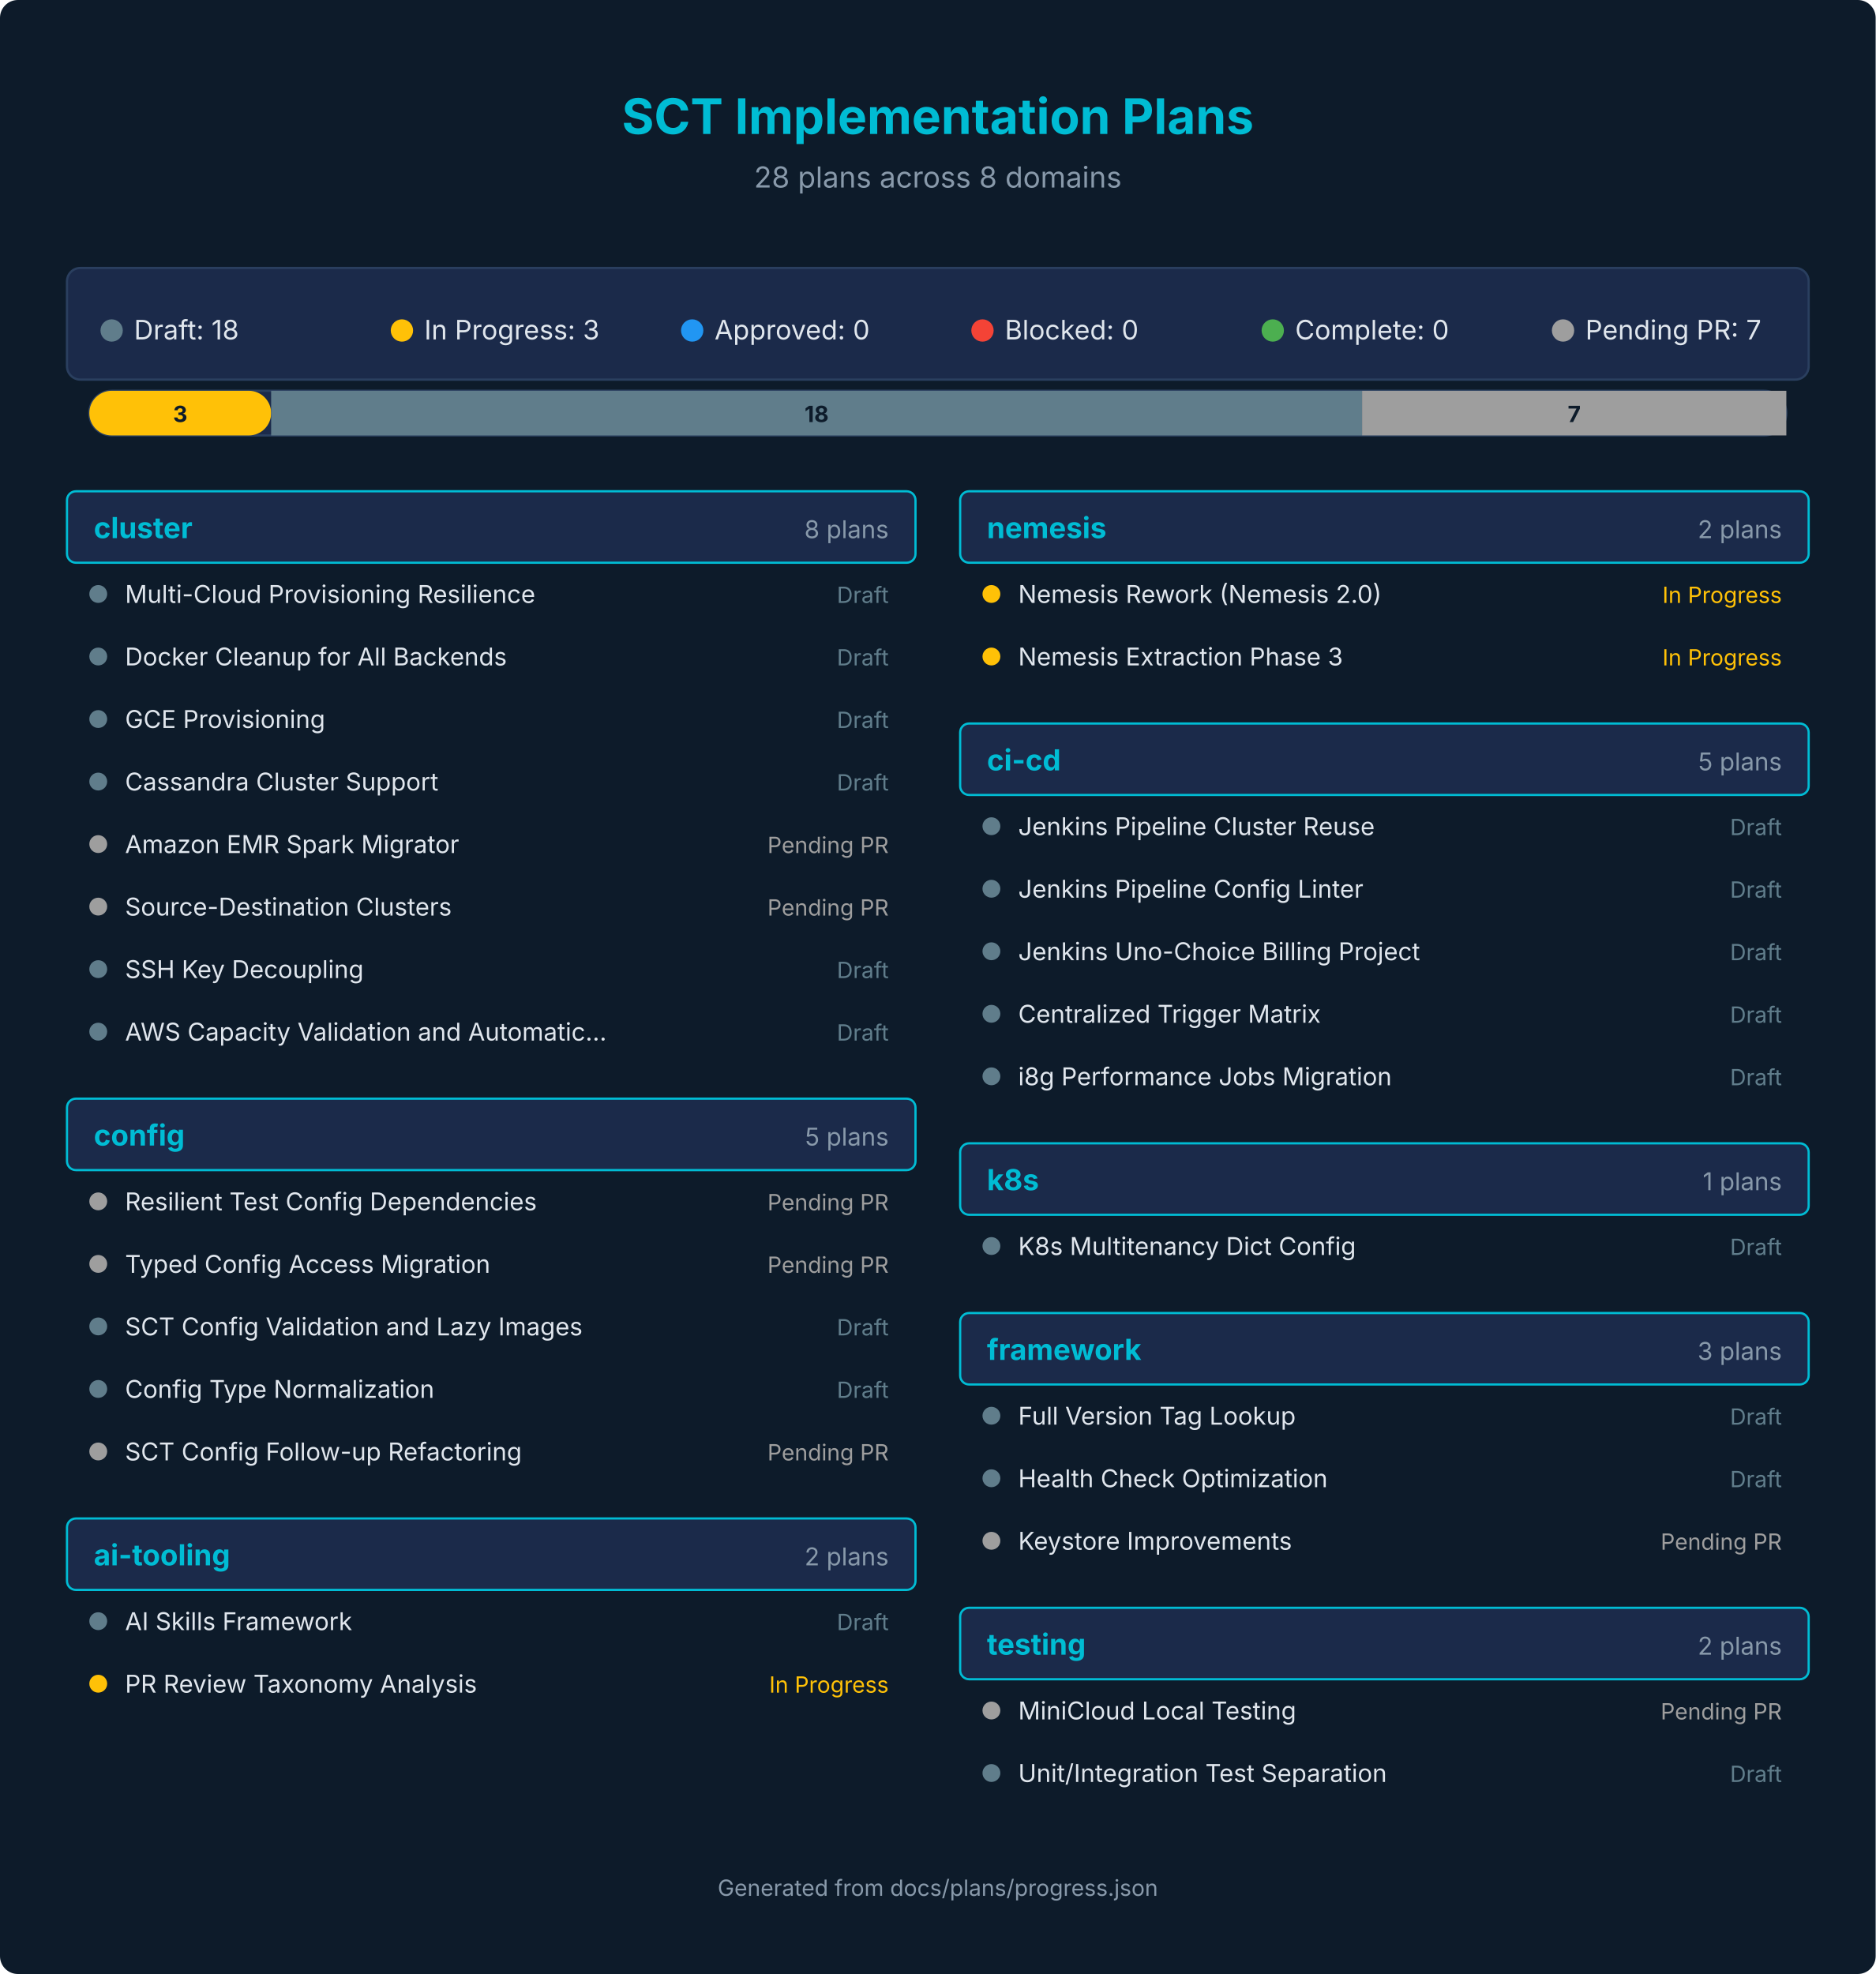
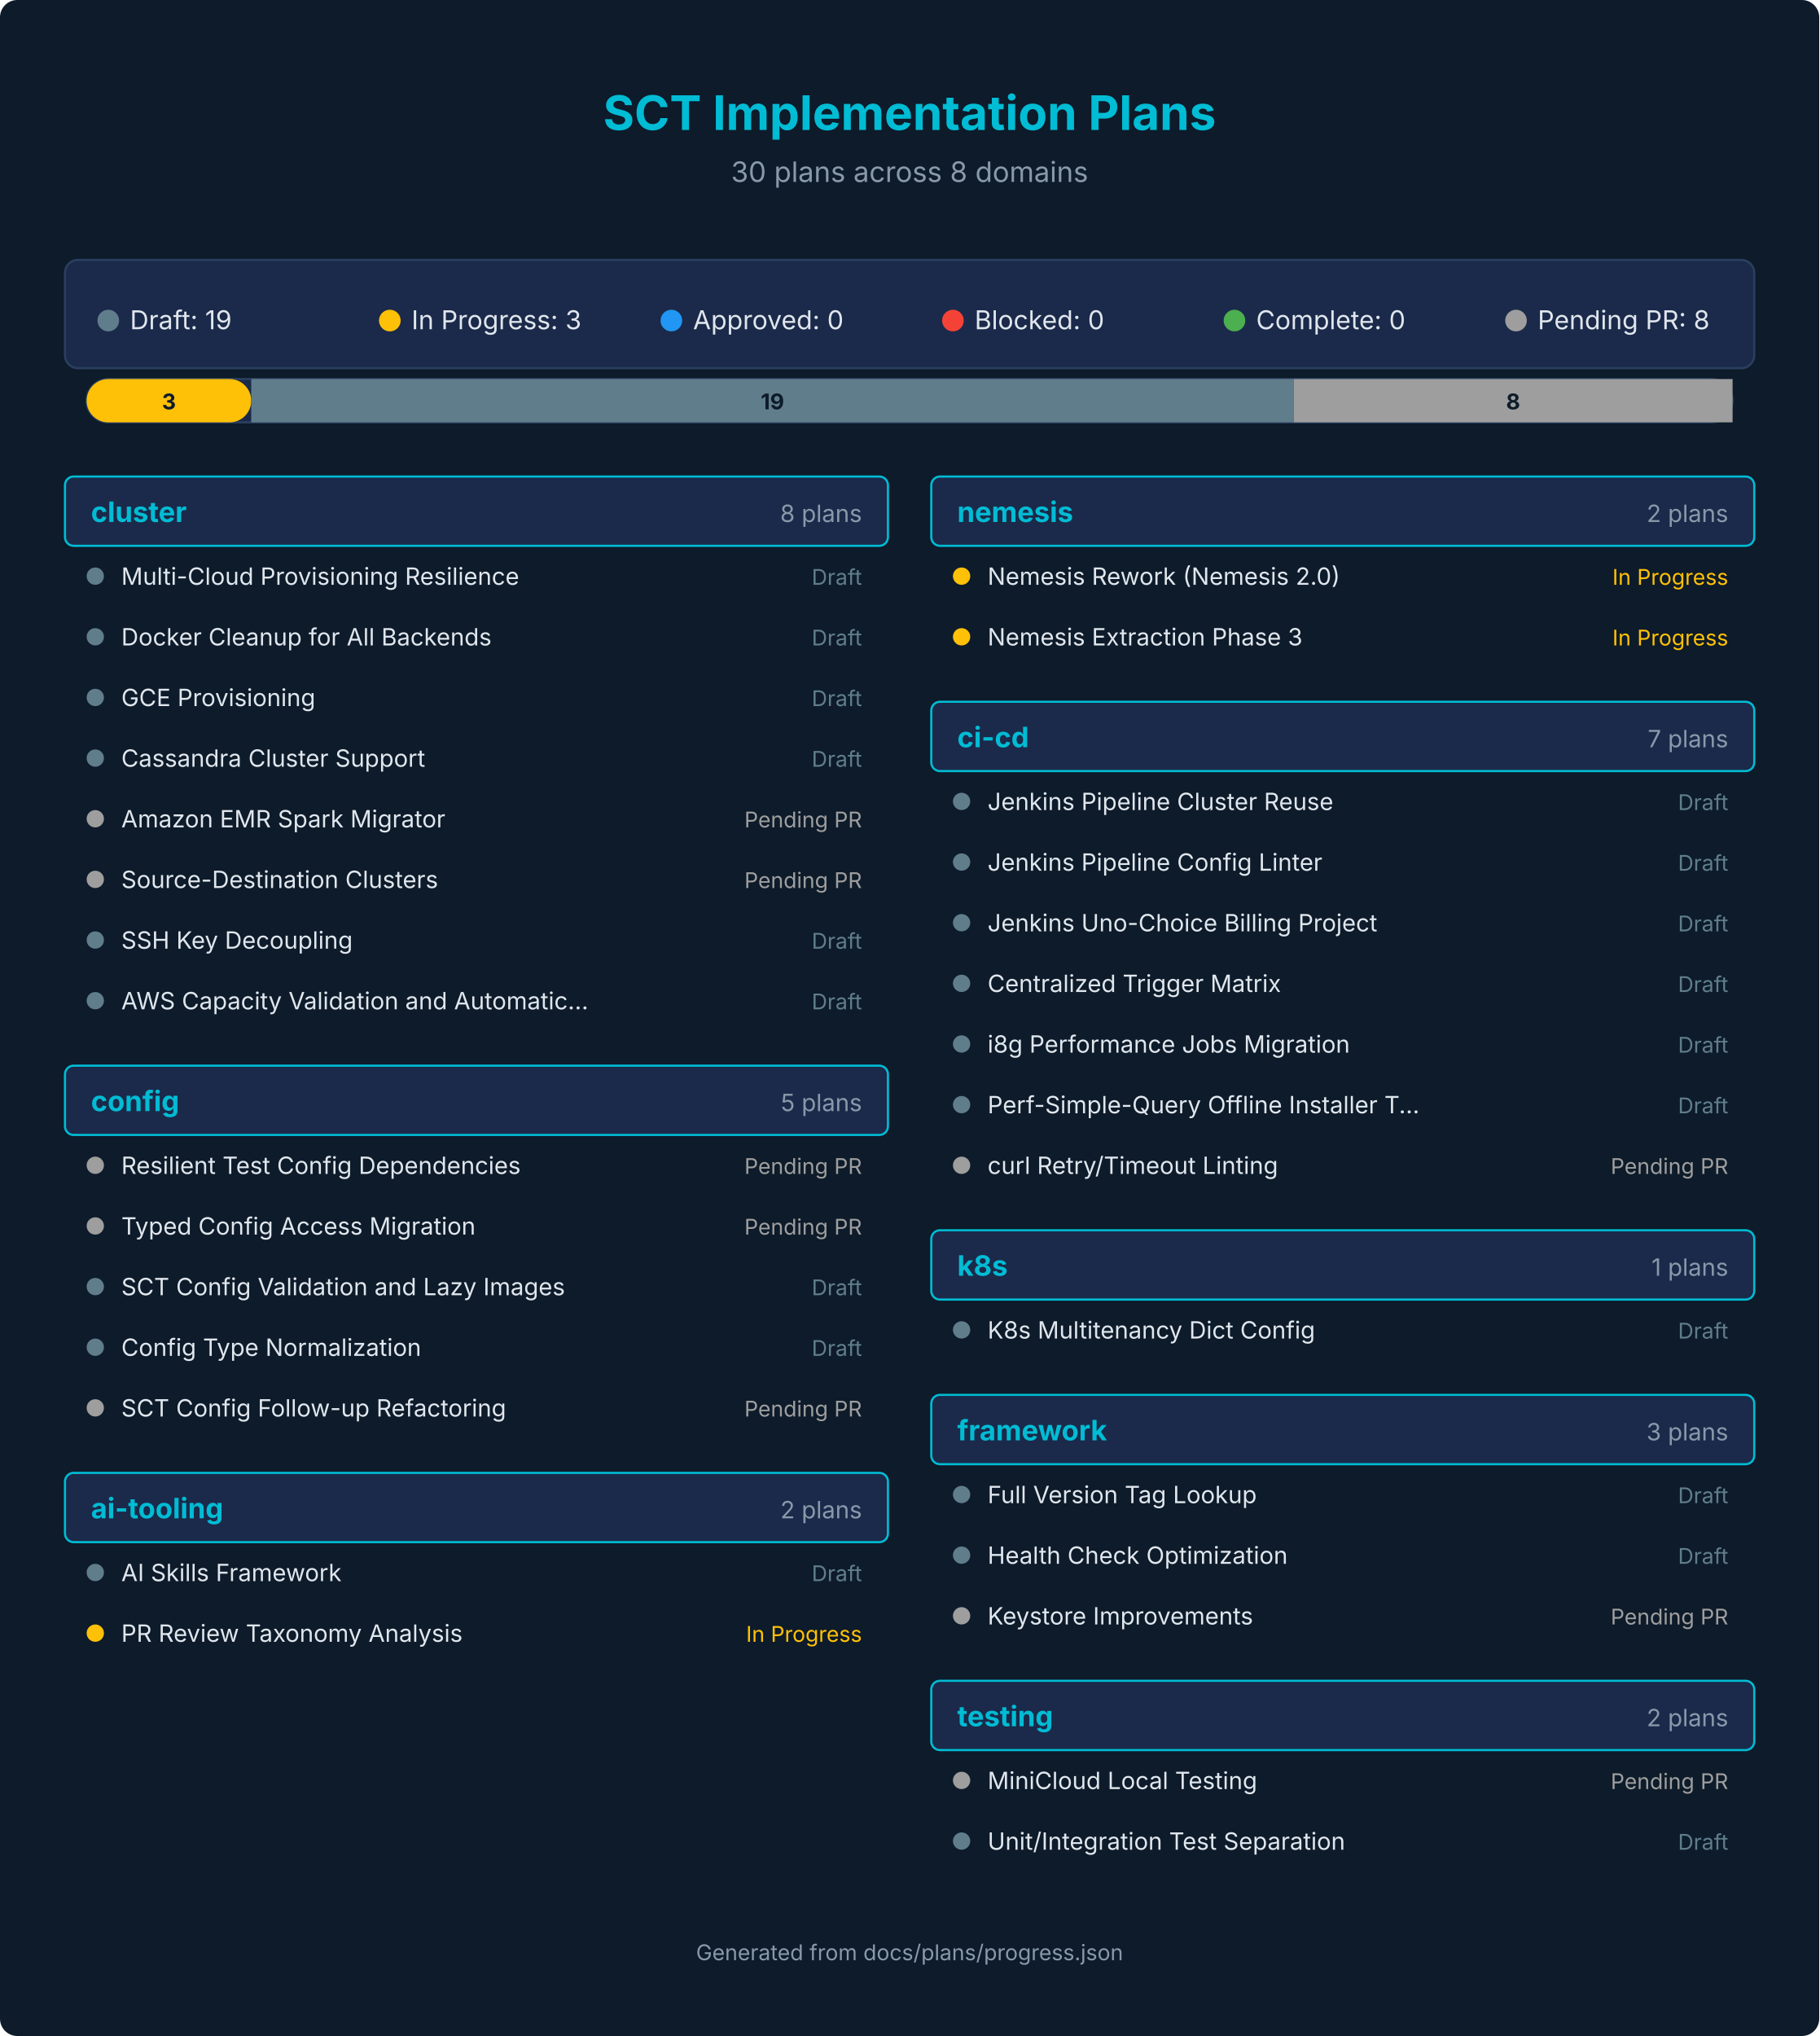
- <svg xmlns="http://www.w3.org/2000/svg" width="840" height="884" viewBox="0 0 840 884">
-   <rect width="840" height="884" fill="#0D1B2A" rx="8" />
+ <svg xmlns="http://www.w3.org/2000/svg" width="840" height="940" viewBox="0 0 840 940">
+   <rect width="840" height="940" fill="#0D1B2A" rx="8" />
  <text x="420" y="60" text-anchor="middle" font-family="system-ui, -apple-system, sans-serif" font-size="22" font-weight="bold" fill="#00BCD4">SCT Implementation Plans</text>
-   <text x="420" y="84" text-anchor="middle" font-family="system-ui, -apple-system, sans-serif" font-size="13" fill="#8899AA">28 plans across 8 domains</text>
+   <text x="420" y="84" text-anchor="middle" font-family="system-ui, -apple-system, sans-serif" font-size="13" fill="#8899AA">30 plans across 8 domains</text>
  <rect x="30" y="120" width="780" height="50" rx="6" fill="#1B2A4A" stroke="#2A3F5F" stroke-width="1" />
  <circle cx="50" cy="148" r="5" fill="#607D8B" />
-   <text x="60" y="152" font-family="system-ui, -apple-system, sans-serif" font-size="12" fill="#E0E6ED">Draft: 18</text>
+   <text x="60" y="152" font-family="system-ui, -apple-system, sans-serif" font-size="12" fill="#E0E6ED">Draft: 19</text>
  <circle cx="180" cy="148" r="5" fill="#FFC107" />
  <text x="190" y="152" font-family="system-ui, -apple-system, sans-serif" font-size="12" fill="#E0E6ED">In Progress: 3</text>
  <circle cx="310" cy="148" r="5" fill="#2196F3" />
  <text x="320" y="152" font-family="system-ui, -apple-system, sans-serif" font-size="12" fill="#E0E6ED">Approved: 0</text>
  <circle cx="440" cy="148" r="5" fill="#F44336" />
  <text x="450" y="152" font-family="system-ui, -apple-system, sans-serif" font-size="12" fill="#E0E6ED">Blocked: 0</text>
  <circle cx="570" cy="148" r="5" fill="#4CAF50" />
  <text x="580" y="152" font-family="system-ui, -apple-system, sans-serif" font-size="12" fill="#E0E6ED">Complete: 0</text>
  <circle cx="700" cy="148" r="5" fill="#9E9E9E" />
-   <text x="710" y="152" font-family="system-ui, -apple-system, sans-serif" font-size="12" fill="#E0E6ED">Pending PR: 7</text>
+   <text x="710" y="152" font-family="system-ui, -apple-system, sans-serif" font-size="12" fill="#E0E6ED">Pending PR: 8</text>
  <rect x="40" y="175" width="760" height="20" rx="10" fill="#1B2A4A" stroke="#2A3F5F" stroke-width="1" />
-   <rect x="40" y="175" width="81.429" height="20" rx="10" fill="#FFC107" />
-   <text x="80.714" y="189" text-anchor="middle" font-family="system-ui, -apple-system, sans-serif" font-size="10" font-weight="bold" fill="#0D1B2A">3</text>
-   <rect x="121.429" y="175" width="488.571" height="20" rx="0" fill="#607D8B" />
-   <text x="365.714" y="189" text-anchor="middle" font-family="system-ui, -apple-system, sans-serif" font-size="10" font-weight="bold" fill="#0D1B2A">18</text>
-   <rect x="610.0" y="175" width="190.0" height="20" rx="0" fill="#9E9E9E" />
-   <text x="705.0" y="189" text-anchor="middle" font-family="system-ui, -apple-system, sans-serif" font-size="10" font-weight="bold" fill="#0D1B2A">7</text>
+   <rect x="40" y="175" width="76.0" height="20" rx="10" fill="#FFC107" />
+   <text x="78.0" y="189" text-anchor="middle" font-family="system-ui, -apple-system, sans-serif" font-size="10" font-weight="bold" fill="#0D1B2A">3</text>
+   <rect x="116.0" y="175" width="481.333" height="20" rx="0" fill="#607D8B" />
+   <text x="356.667" y="189" text-anchor="middle" font-family="system-ui, -apple-system, sans-serif" font-size="10" font-weight="bold" fill="#0D1B2A">19</text>
+   <rect x="597.333" y="175" width="202.667" height="20" rx="0" fill="#9E9E9E" />
+   <text x="698.667" y="189" text-anchor="middle" font-family="system-ui, -apple-system, sans-serif" font-size="10" font-weight="bold" fill="#0D1B2A">8</text>
  <rect x="30" y="220" width="380" height="32" rx="4" fill="#1B2A4A" stroke="#00BCD4" stroke-width="1" />
  <text x="42" y="241" font-family="system-ui, -apple-system, sans-serif" font-size="13" font-weight="bold" fill="#00BCD4">cluster</text>
  <text x="398" y="241" text-anchor="end" font-family="system-ui, -apple-system, sans-serif" font-size="11" fill="#8899AA">8 plans</text>
  <circle cx="44" cy="266" r="4" fill="#607D8B" />
  <text x="56" y="270" font-family="system-ui, -apple-system, sans-serif" font-size="11" fill="#E0E6ED">Multi-Cloud Provisioning Resilience</text>
  <text x="398" y="270" text-anchor="end" font-family="system-ui, -apple-system, sans-serif" font-size="10" fill="#607D8B">Draft</text>
  <circle cx="44" cy="294" r="4" fill="#607D8B" />
  <text x="56" y="298" font-family="system-ui, -apple-system, sans-serif" font-size="11" fill="#E0E6ED">Docker Cleanup for All Backends</text>
  <text x="398" y="298" text-anchor="end" font-family="system-ui, -apple-system, sans-serif" font-size="10" fill="#607D8B">Draft</text>
  <circle cx="44" cy="322" r="4" fill="#607D8B" />
  <text x="56" y="326" font-family="system-ui, -apple-system, sans-serif" font-size="11" fill="#E0E6ED">GCE Provisioning</text>
  <text x="398" y="326" text-anchor="end" font-family="system-ui, -apple-system, sans-serif" font-size="10" fill="#607D8B">Draft</text>
  <circle cx="44" cy="350" r="4" fill="#607D8B" />
  <text x="56" y="354" font-family="system-ui, -apple-system, sans-serif" font-size="11" fill="#E0E6ED">Cassandra Cluster Support</text>
  <text x="398" y="354" text-anchor="end" font-family="system-ui, -apple-system, sans-serif" font-size="10" fill="#607D8B">Draft</text>
  <circle cx="44" cy="378" r="4" fill="#9E9E9E" />
  <text x="56" y="382" font-family="system-ui, -apple-system, sans-serif" font-size="11" fill="#E0E6ED">Amazon EMR Spark Migrator</text>
  <text x="398" y="382" text-anchor="end" font-family="system-ui, -apple-system, sans-serif" font-size="10" fill="#9E9E9E">Pending PR</text>
  <circle cx="44" cy="406" r="4" fill="#9E9E9E" />
  <text x="56" y="410" font-family="system-ui, -apple-system, sans-serif" font-size="11" fill="#E0E6ED">Source-Destination Clusters</text>
  <text x="398" y="410" text-anchor="end" font-family="system-ui, -apple-system, sans-serif" font-size="10" fill="#9E9E9E">Pending PR</text>
  <circle cx="44" cy="434" r="4" fill="#607D8B" />
  <text x="56" y="438" font-family="system-ui, -apple-system, sans-serif" font-size="11" fill="#E0E6ED">SSH Key Decoupling</text>
  <text x="398" y="438" text-anchor="end" font-family="system-ui, -apple-system, sans-serif" font-size="10" fill="#607D8B">Draft</text>
  <circle cx="44" cy="462" r="4" fill="#607D8B" />
  <text x="56" y="466" font-family="system-ui, -apple-system, sans-serif" font-size="11" fill="#E0E6ED">AWS Capacity Validation and Automatic...</text>
  <text x="398" y="466" text-anchor="end" font-family="system-ui, -apple-system, sans-serif" font-size="10" fill="#607D8B">Draft</text>
  <rect x="30" y="492" width="380" height="32" rx="4" fill="#1B2A4A" stroke="#00BCD4" stroke-width="1" />
  <text x="42" y="513" font-family="system-ui, -apple-system, sans-serif" font-size="13" font-weight="bold" fill="#00BCD4">config</text>
  <text x="398" y="513" text-anchor="end" font-family="system-ui, -apple-system, sans-serif" font-size="11" fill="#8899AA">5 plans</text>
  <circle cx="44" cy="538" r="4" fill="#9E9E9E" />
  <text x="56" y="542" font-family="system-ui, -apple-system, sans-serif" font-size="11" fill="#E0E6ED">Resilient Test Config Dependencies</text>
  <text x="398" y="542" text-anchor="end" font-family="system-ui, -apple-system, sans-serif" font-size="10" fill="#9E9E9E">Pending PR</text>
  <circle cx="44" cy="566" r="4" fill="#9E9E9E" />
  <text x="56" y="570" font-family="system-ui, -apple-system, sans-serif" font-size="11" fill="#E0E6ED">Typed Config Access Migration</text>
  <text x="398" y="570" text-anchor="end" font-family="system-ui, -apple-system, sans-serif" font-size="10" fill="#9E9E9E">Pending PR</text>
  <circle cx="44" cy="594" r="4" fill="#607D8B" />
  <text x="56" y="598" font-family="system-ui, -apple-system, sans-serif" font-size="11" fill="#E0E6ED">SCT Config Validation and Lazy Images</text>
  <text x="398" y="598" text-anchor="end" font-family="system-ui, -apple-system, sans-serif" font-size="10" fill="#607D8B">Draft</text>
  <circle cx="44" cy="622" r="4" fill="#607D8B" />
  <text x="56" y="626" font-family="system-ui, -apple-system, sans-serif" font-size="11" fill="#E0E6ED">Config Type Normalization</text>
  <text x="398" y="626" text-anchor="end" font-family="system-ui, -apple-system, sans-serif" font-size="10" fill="#607D8B">Draft</text>
  <circle cx="44" cy="650" r="4" fill="#9E9E9E" />
  <text x="56" y="654" font-family="system-ui, -apple-system, sans-serif" font-size="11" fill="#E0E6ED">SCT Config Follow-up Refactoring</text>
  <text x="398" y="654" text-anchor="end" font-family="system-ui, -apple-system, sans-serif" font-size="10" fill="#9E9E9E">Pending PR</text>
  <rect x="30" y="680" width="380" height="32" rx="4" fill="#1B2A4A" stroke="#00BCD4" stroke-width="1" />
  <text x="42" y="701" font-family="system-ui, -apple-system, sans-serif" font-size="13" font-weight="bold" fill="#00BCD4">ai-tooling</text>
  <text x="398" y="701" text-anchor="end" font-family="system-ui, -apple-system, sans-serif" font-size="11" fill="#8899AA">2 plans</text>
  <circle cx="44" cy="726" r="4" fill="#607D8B" />
  <text x="56" y="730" font-family="system-ui, -apple-system, sans-serif" font-size="11" fill="#E0E6ED">AI Skills Framework</text>
  <text x="398" y="730" text-anchor="end" font-family="system-ui, -apple-system, sans-serif" font-size="10" fill="#607D8B">Draft</text>
  <circle cx="44" cy="754" r="4" fill="#FFC107" />
  <text x="56" y="758" font-family="system-ui, -apple-system, sans-serif" font-size="11" fill="#E0E6ED">PR Review Taxonomy Analysis</text>
  <text x="398" y="758" text-anchor="end" font-family="system-ui, -apple-system, sans-serif" font-size="10" fill="#FFC107">In Progress</text>
  <rect x="430" y="220" width="380" height="32" rx="4" fill="#1B2A4A" stroke="#00BCD4" stroke-width="1" />
  <text x="442" y="241" font-family="system-ui, -apple-system, sans-serif" font-size="13" font-weight="bold" fill="#00BCD4">nemesis</text>
  <text x="798" y="241" text-anchor="end" font-family="system-ui, -apple-system, sans-serif" font-size="11" fill="#8899AA">2 plans</text>
  <circle cx="444" cy="266" r="4" fill="#FFC107" />
  <text x="456" y="270" font-family="system-ui, -apple-system, sans-serif" font-size="11" fill="#E0E6ED">Nemesis Rework (Nemesis 2.0)</text>
  <text x="798" y="270" text-anchor="end" font-family="system-ui, -apple-system, sans-serif" font-size="10" fill="#FFC107">In Progress</text>
  <circle cx="444" cy="294" r="4" fill="#FFC107" />
  <text x="456" y="298" font-family="system-ui, -apple-system, sans-serif" font-size="11" fill="#E0E6ED">Nemesis Extraction Phase 3</text>
  <text x="798" y="298" text-anchor="end" font-family="system-ui, -apple-system, sans-serif" font-size="10" fill="#FFC107">In Progress</text>
  <rect x="430" y="324" width="380" height="32" rx="4" fill="#1B2A4A" stroke="#00BCD4" stroke-width="1" />
  <text x="442" y="345" font-family="system-ui, -apple-system, sans-serif" font-size="13" font-weight="bold" fill="#00BCD4">ci-cd</text>
-   <text x="798" y="345" text-anchor="end" font-family="system-ui, -apple-system, sans-serif" font-size="11" fill="#8899AA">5 plans</text>
+   <text x="798" y="345" text-anchor="end" font-family="system-ui, -apple-system, sans-serif" font-size="11" fill="#8899AA">7 plans</text>
  <circle cx="444" cy="370" r="4" fill="#607D8B" />
  <text x="456" y="374" font-family="system-ui, -apple-system, sans-serif" font-size="11" fill="#E0E6ED">Jenkins Pipeline Cluster Reuse</text>
  <text x="798" y="374" text-anchor="end" font-family="system-ui, -apple-system, sans-serif" font-size="10" fill="#607D8B">Draft</text>
  <circle cx="444" cy="398" r="4" fill="#607D8B" />
  <text x="456" y="402" font-family="system-ui, -apple-system, sans-serif" font-size="11" fill="#E0E6ED">Jenkins Pipeline Config Linter</text>
  <text x="798" y="402" text-anchor="end" font-family="system-ui, -apple-system, sans-serif" font-size="10" fill="#607D8B">Draft</text>
  <circle cx="444" cy="426" r="4" fill="#607D8B" />
  <text x="456" y="430" font-family="system-ui, -apple-system, sans-serif" font-size="11" fill="#E0E6ED">Jenkins Uno-Choice Billing Project</text>
  <text x="798" y="430" text-anchor="end" font-family="system-ui, -apple-system, sans-serif" font-size="10" fill="#607D8B">Draft</text>
  <circle cx="444" cy="454" r="4" fill="#607D8B" />
  <text x="456" y="458" font-family="system-ui, -apple-system, sans-serif" font-size="11" fill="#E0E6ED">Centralized Trigger Matrix</text>
  <text x="798" y="458" text-anchor="end" font-family="system-ui, -apple-system, sans-serif" font-size="10" fill="#607D8B">Draft</text>
  <circle cx="444" cy="482" r="4" fill="#607D8B" />
  <text x="456" y="486" font-family="system-ui, -apple-system, sans-serif" font-size="11" fill="#E0E6ED">i8g Performance Jobs Migration</text>
  <text x="798" y="486" text-anchor="end" font-family="system-ui, -apple-system, sans-serif" font-size="10" fill="#607D8B">Draft</text>
-   <rect x="430" y="512" width="380" height="32" rx="4" fill="#1B2A4A" stroke="#00BCD4" stroke-width="1" />
-   <text x="442" y="533" font-family="system-ui, -apple-system, sans-serif" font-size="13" font-weight="bold" fill="#00BCD4">k8s</text>
-   <text x="798" y="533" text-anchor="end" font-family="system-ui, -apple-system, sans-serif" font-size="11" fill="#8899AA">1 plans</text>
-   <circle cx="444" cy="558" r="4" fill="#607D8B" />
-   <text x="456" y="562" font-family="system-ui, -apple-system, sans-serif" font-size="11" fill="#E0E6ED">K8s Multitenancy Dict Config</text>
-   <text x="798" y="562" text-anchor="end" font-family="system-ui, -apple-system, sans-serif" font-size="10" fill="#607D8B">Draft</text>
-   <rect x="430" y="588" width="380" height="32" rx="4" fill="#1B2A4A" stroke="#00BCD4" stroke-width="1" />
-   <text x="442" y="609" font-family="system-ui, -apple-system, sans-serif" font-size="13" font-weight="bold" fill="#00BCD4">framework</text>
-   <text x="798" y="609" text-anchor="end" font-family="system-ui, -apple-system, sans-serif" font-size="11" fill="#8899AA">3 plans</text>
-   <circle cx="444" cy="634" r="4" fill="#607D8B" />
-   <text x="456" y="638" font-family="system-ui, -apple-system, sans-serif" font-size="11" fill="#E0E6ED">Full Version Tag Lookup</text>
-   <text x="798" y="638" text-anchor="end" font-family="system-ui, -apple-system, sans-serif" font-size="10" fill="#607D8B">Draft</text>
-   <circle cx="444" cy="662" r="4" fill="#607D8B" />
-   <text x="456" y="666" font-family="system-ui, -apple-system, sans-serif" font-size="11" fill="#E0E6ED">Health Check Optimization</text>
-   <text x="798" y="666" text-anchor="end" font-family="system-ui, -apple-system, sans-serif" font-size="10" fill="#607D8B">Draft</text>
-   <circle cx="444" cy="690" r="4" fill="#9E9E9E" />
-   <text x="456" y="694" font-family="system-ui, -apple-system, sans-serif" font-size="11" fill="#E0E6ED">Keystore Improvements</text>
-   <text x="798" y="694" text-anchor="end" font-family="system-ui, -apple-system, sans-serif" font-size="10" fill="#9E9E9E">Pending PR</text>
-   <rect x="430" y="720" width="380" height="32" rx="4" fill="#1B2A4A" stroke="#00BCD4" stroke-width="1" />
-   <text x="442" y="741" font-family="system-ui, -apple-system, sans-serif" font-size="13" font-weight="bold" fill="#00BCD4">testing</text>
-   <text x="798" y="741" text-anchor="end" font-family="system-ui, -apple-system, sans-serif" font-size="11" fill="#8899AA">2 plans</text>
-   <circle cx="444" cy="766" r="4" fill="#9E9E9E" />
-   <text x="456" y="770" font-family="system-ui, -apple-system, sans-serif" font-size="11" fill="#E0E6ED">MiniCloud Local Testing</text>
-   <text x="798" y="770" text-anchor="end" font-family="system-ui, -apple-system, sans-serif" font-size="10" fill="#9E9E9E">Pending PR</text>
-   <circle cx="444" cy="794" r="4" fill="#607D8B" />
-   <text x="456" y="798" font-family="system-ui, -apple-system, sans-serif" font-size="11" fill="#E0E6ED">Unit/Integration Test Separation</text>
-   <text x="798" y="798" text-anchor="end" font-family="system-ui, -apple-system, sans-serif" font-size="10" fill="#607D8B">Draft</text>
-   <text x="420" y="849" text-anchor="middle" font-family="system-ui, -apple-system, sans-serif" font-size="10" fill="#8899AA">Generated from docs/plans/progress.json</text>
+   <circle cx="444" cy="510" r="4" fill="#607D8B" />
+   <text x="456" y="514" font-family="system-ui, -apple-system, sans-serif" font-size="11" fill="#E0E6ED">Perf-Simple-Query Offline Installer T...</text>
+   <text x="798" y="514" text-anchor="end" font-family="system-ui, -apple-system, sans-serif" font-size="10" fill="#607D8B">Draft</text>
+   <circle cx="444" cy="538" r="4" fill="#9E9E9E" />
+   <text x="456" y="542" font-family="system-ui, -apple-system, sans-serif" font-size="11" fill="#E0E6ED">curl Retry/Timeout Linting</text>
+   <text x="798" y="542" text-anchor="end" font-family="system-ui, -apple-system, sans-serif" font-size="10" fill="#9E9E9E">Pending PR</text>
+   <rect x="430" y="568" width="380" height="32" rx="4" fill="#1B2A4A" stroke="#00BCD4" stroke-width="1" />
+   <text x="442" y="589" font-family="system-ui, -apple-system, sans-serif" font-size="13" font-weight="bold" fill="#00BCD4">k8s</text>
+   <text x="798" y="589" text-anchor="end" font-family="system-ui, -apple-system, sans-serif" font-size="11" fill="#8899AA">1 plans</text>
+   <circle cx="444" cy="614" r="4" fill="#607D8B" />
+   <text x="456" y="618" font-family="system-ui, -apple-system, sans-serif" font-size="11" fill="#E0E6ED">K8s Multitenancy Dict Config</text>
+   <text x="798" y="618" text-anchor="end" font-family="system-ui, -apple-system, sans-serif" font-size="10" fill="#607D8B">Draft</text>
+   <rect x="430" y="644" width="380" height="32" rx="4" fill="#1B2A4A" stroke="#00BCD4" stroke-width="1" />
+   <text x="442" y="665" font-family="system-ui, -apple-system, sans-serif" font-size="13" font-weight="bold" fill="#00BCD4">framework</text>
+   <text x="798" y="665" text-anchor="end" font-family="system-ui, -apple-system, sans-serif" font-size="11" fill="#8899AA">3 plans</text>
+   <circle cx="444" cy="690" r="4" fill="#607D8B" />
+   <text x="456" y="694" font-family="system-ui, -apple-system, sans-serif" font-size="11" fill="#E0E6ED">Full Version Tag Lookup</text>
+   <text x="798" y="694" text-anchor="end" font-family="system-ui, -apple-system, sans-serif" font-size="10" fill="#607D8B">Draft</text>
+   <circle cx="444" cy="718" r="4" fill="#607D8B" />
+   <text x="456" y="722" font-family="system-ui, -apple-system, sans-serif" font-size="11" fill="#E0E6ED">Health Check Optimization</text>
+   <text x="798" y="722" text-anchor="end" font-family="system-ui, -apple-system, sans-serif" font-size="10" fill="#607D8B">Draft</text>
+   <circle cx="444" cy="746" r="4" fill="#9E9E9E" />
+   <text x="456" y="750" font-family="system-ui, -apple-system, sans-serif" font-size="11" fill="#E0E6ED">Keystore Improvements</text>
+   <text x="798" y="750" text-anchor="end" font-family="system-ui, -apple-system, sans-serif" font-size="10" fill="#9E9E9E">Pending PR</text>
+   <rect x="430" y="776" width="380" height="32" rx="4" fill="#1B2A4A" stroke="#00BCD4" stroke-width="1" />
+   <text x="442" y="797" font-family="system-ui, -apple-system, sans-serif" font-size="13" font-weight="bold" fill="#00BCD4">testing</text>
+   <text x="798" y="797" text-anchor="end" font-family="system-ui, -apple-system, sans-serif" font-size="11" fill="#8899AA">2 plans</text>
+   <circle cx="444" cy="822" r="4" fill="#9E9E9E" />
+   <text x="456" y="826" font-family="system-ui, -apple-system, sans-serif" font-size="11" fill="#E0E6ED">MiniCloud Local Testing</text>
+   <text x="798" y="826" text-anchor="end" font-family="system-ui, -apple-system, sans-serif" font-size="10" fill="#9E9E9E">Pending PR</text>
+   <circle cx="444" cy="850" r="4" fill="#607D8B" />
+   <text x="456" y="854" font-family="system-ui, -apple-system, sans-serif" font-size="11" fill="#E0E6ED">Unit/Integration Test Separation</text>
+   <text x="798" y="854" text-anchor="end" font-family="system-ui, -apple-system, sans-serif" font-size="10" fill="#607D8B">Draft</text>
+   <text x="420" y="905" text-anchor="middle" font-family="system-ui, -apple-system, sans-serif" font-size="10" fill="#8899AA">Generated from docs/plans/progress.json</text>
</svg>
